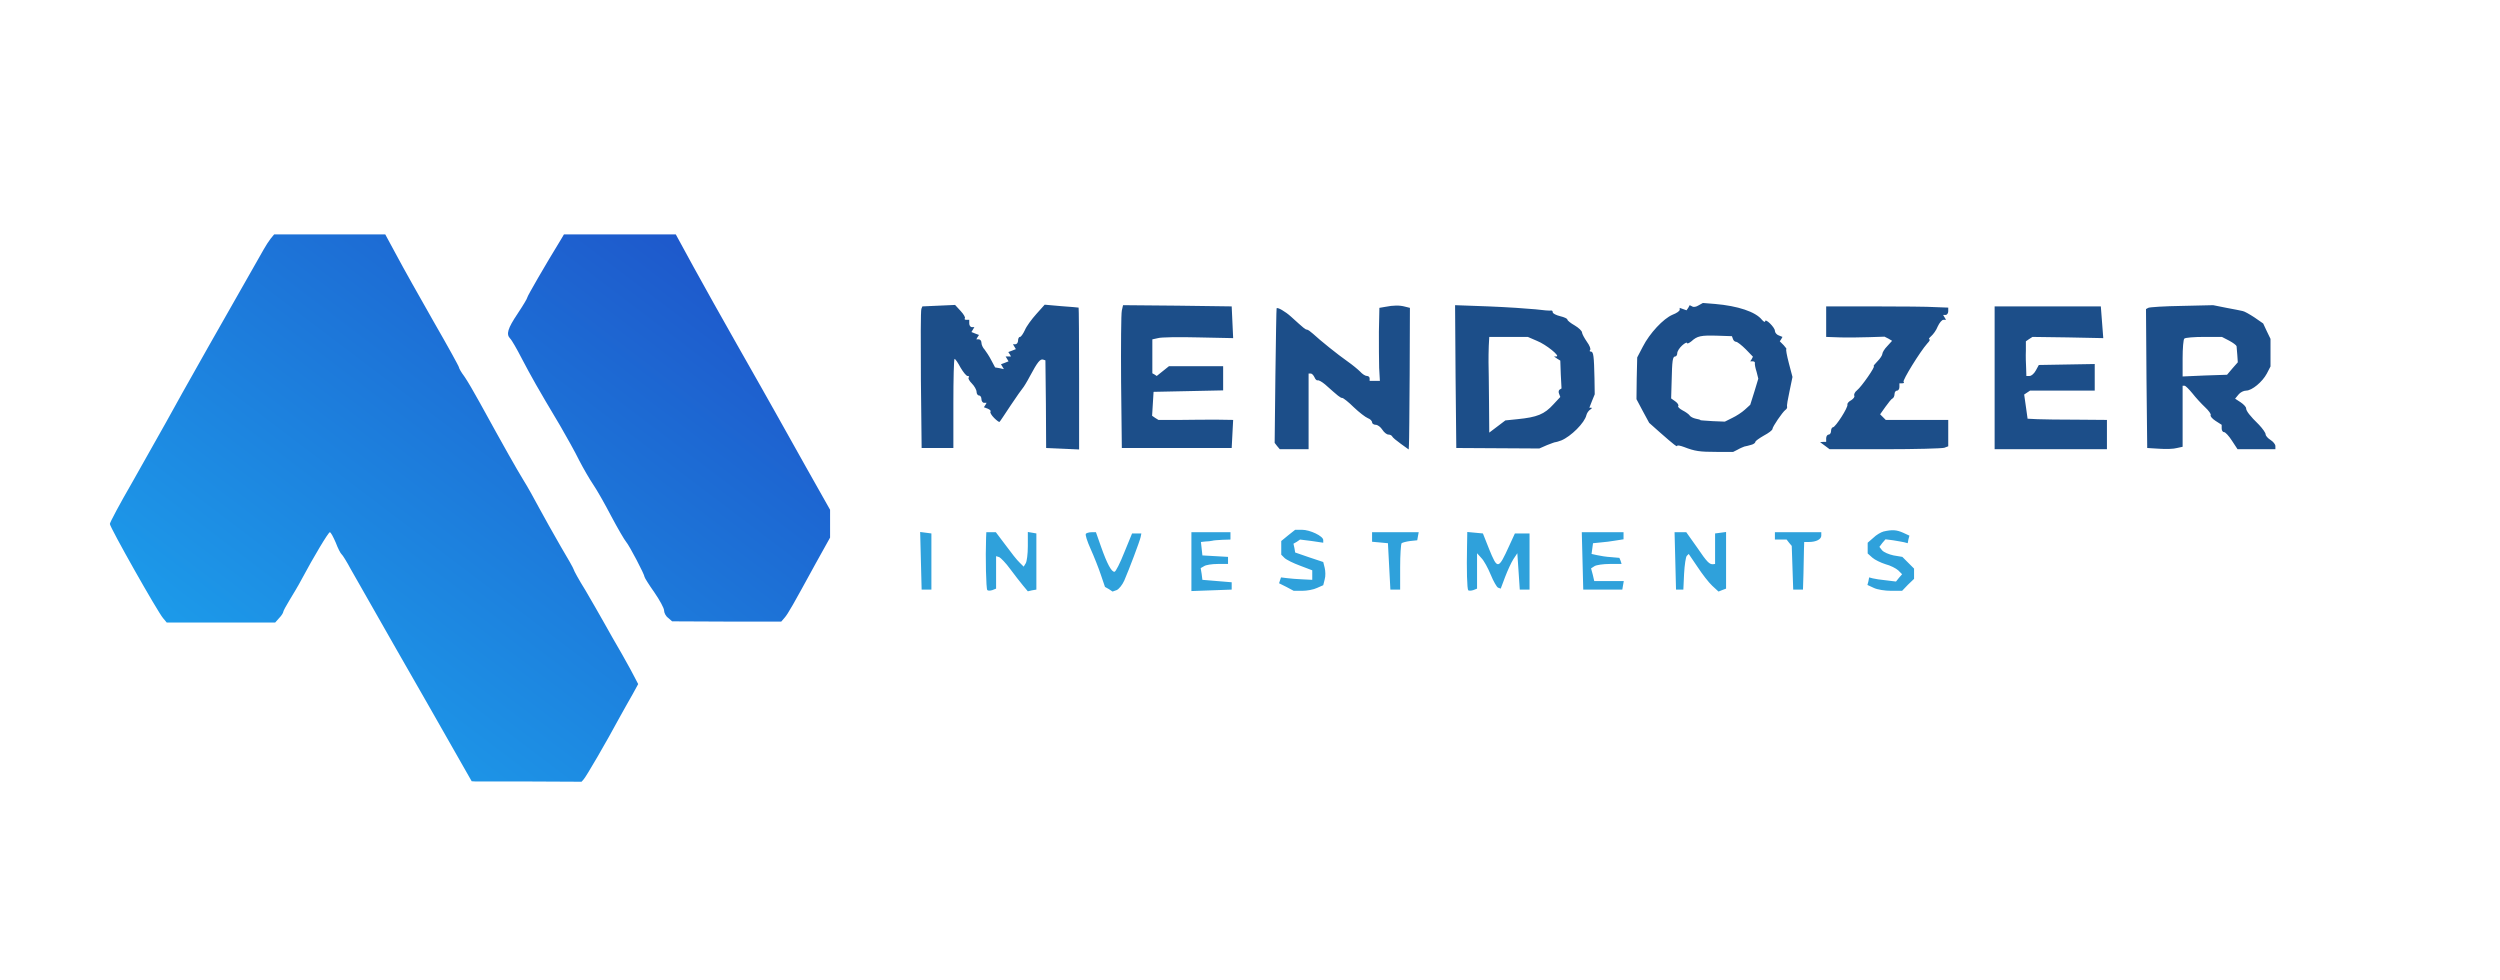
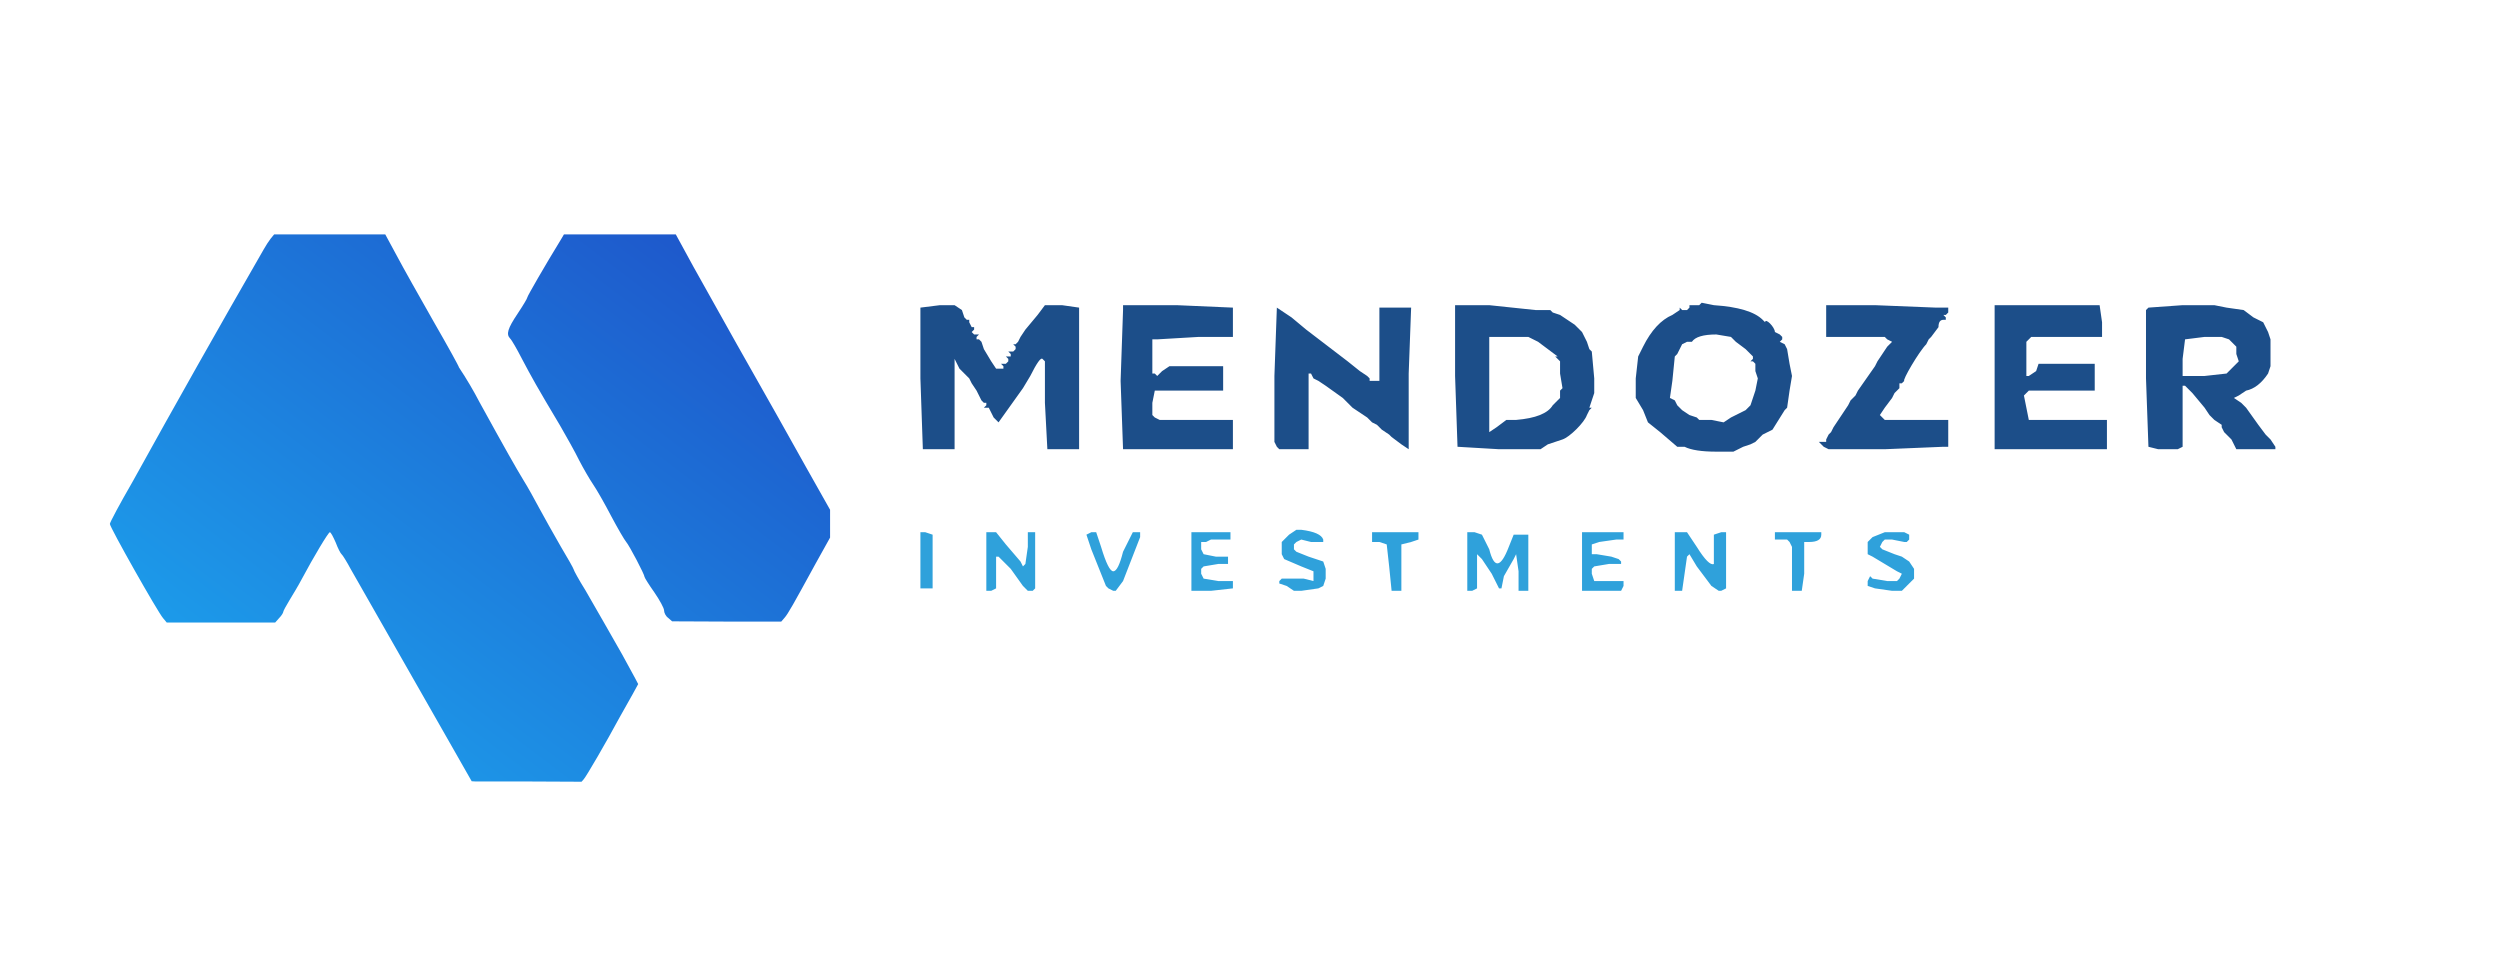
<svg xmlns="http://www.w3.org/2000/svg" viewBox="0 0 1024 401">
  <defs>
    <linearGradient id="a" x1="0%" x2="100%" y1="0%" y2="100%">
-       <stop offset="0%" stop-color="#1CABF1" />
-       <stop offset="100%" stop-color="#1E4FC7" />
+       <stop offset="0%" stop-color="#1cabf1" />
+       <stop offset="100%" stop-color="#1e4fc7" />
    </linearGradient>
  </defs>
-   <path fill="url(#a)" d="M1109 3033c-8-10-20-29-28-43-122-213-353-621-401-710-26-47-88-157-138-245-51-88-92-165-92-171 0-14 196-361 218-386l15-18h444l16 18c10 10 17 22 17 25 0 4 12 26 26 49s37 61 50 86c48 90 109 192 115 192 4 0 14-19 24-42 9-24 20-45 24-48s21-30 37-60c17-30 100-176 185-325 85-148 190-332 233-408l78-137 17-1h225l208-1 8 9c9 8 96 158 147 253 17 30 41 74 54 96l23 42-12 23c-6 13-31 58-54 99-24 41-57 99-73 128-17 30-51 90-77 134-27 43-48 82-48 85s-24 46-54 96c-29 51-69 121-88 157s-48 88-65 115c-28 46-73 125-178 316-23 42-51 90-63 107-12 16-22 33-22 37s-47 89-104 188c-57 100-125 221-151 270l-47 87h-455zm1188-5c-65-106-137-231-137-236 0-4-18-34-40-67-41-61-47-84-31-101 6-5 28-43 49-84 39-74 61-114 156-273 26-45 62-109 78-142 17-33 43-78 58-100s48-80 74-130c26-49 54-97 61-105 13-15 75-133 75-143 0-3 18-32 40-63 22-32 40-65 40-74 0-10 7-24 17-31l16-14 224-1h223l13 15c15 17 35 53 128 223l59 106v114l-97 172c-53 94-107 191-121 216-49 87-60 107-164 290-58 102-138 245-178 318l-72 132h-458z" transform="matrix(.1 0 0 -.1 0 401)" />
-   <path fill="#1C4E89" d="M695.7 125.1c-.9.6-2.1.8-2.6.4l-1-.5-.6 1.1-.7 1-1.4-.5-1.4-.5v.8c0 .5-1.3 1.4-2.9 2-3.8 1.6-9.4 7.6-12.2 13.1l-2.3 4.4-.2 8.6-.1 8.5 2.6 4.9 2.6 4.8 4.5 4c5.8 5.1 7 6 7 5.4 0-.3 1.2-.1 2.8.5 4.4 1.7 6.3 2 13.4 2h6.7l1.8-.9c1-.6 2.3-1.1 2.8-1.3.6-.1 1.8-.4 2.8-.7.9-.2 1.7-.8 1.7-1.2s1.6-1.5 3.5-2.6c1.9-1 3.5-2.2 3.5-2.7 0-.9 4.1-6.9 5.3-7.8.5-.3.8-.9.7-1.3-.2-.4.3-3.2 1-6.4l1.2-5.8-1.5-5.7c-.8-3.1-1.3-5.7-1-5.7.2 0-.3-.7-1.1-1.6l-1.6-1.6.6-.9.5-.9-1.5-.6c-.9-.3-1.6-1.2-1.6-1.9 0-1.4-4-5.3-4-3.9 0 .5-.6.2-1.3-.6-2.6-3.3-9.9-5.7-19.2-6.5l-5-.4zm14.1 13.7c.2.7.8 1.2 1.3 1.2s2.3 1.4 4 3.1l2.9 3-.5 1-.6.9h1c.6 0 1 .3.9.7-.1.5.2 2.1.7 3.6l.7 2.8-1.6 5.3-1.7 5.4-2.2 2c-1.2 1.1-3.5 2.6-5.2 3.4l-3 1.5-5-.2c-2.7-.2-5-.3-5-.4 0-.2-.9-.4-1.9-.6s-2.2-.8-2.5-1.3-1.7-1.5-2.9-2.1c-1.3-.7-2.1-1.5-1.8-1.8s-.2-1.2-1.2-1.9l-1.7-1.2.2-6.9c.2-8.7.4-10.3 1.5-10.3.4 0 .8-.6.8-1.3 0-.8.9-2.2 2-3.2s2-1.4 2-1 .8.1 1.8-.7c2.4-2.2 3.9-2.5 10.6-2.3l6 .2zm-332.4-12.3c-.3.6-.3 13.6-.2 29l.3 28h13v-18.3c0-10 .2-18.2.5-18.2s1.4 1.6 2.4 3.5c1.1 1.9 2.4 3.5 2.9 3.5.6 0 .8.3.5.6-.4.3.2 1.4 1.3 2.5 1 1 1.9 2.6 1.9 3.4s.5 1.5 1 1.5c.6 0 1 .7 1 1.5s.5 1.5 1.1 1.5h1l-.5.9-.6.9 1.6.6c.9.4 1.4.9 1.1 1.2s.4 1.5 1.5 2.6 2.1 1.8 2.2 1.6c.2-.1 2.2-3.2 4.6-6.8s4.6-6.7 4.9-7 1.7-2.5 3-5c3.1-5.8 4.2-7.1 5.4-6.7l.9.3.2 17.9.1 18 6.8.3 6.7.3V155c0-15.9-.1-29-.2-29-.2-.1-3.4-.3-7.1-.6l-6.8-.6-3.4 3.8c-1.9 2.1-4.1 5.1-4.7 6.6-.7 1.5-1.6 2.8-2 2.8-.5 0-.8.7-.8 1.5s-.5 1.5-1.1 1.5h-1l.6 1 .6 1-1.5.6-1.6.6.6.9.5.9h-2.2l.6 1 .6 1-1.5.6-1.6.6.6 1 .6 1-1.8-.4-1.8-.3-1.6-3c-.8-1.6-2.1-3.5-2.7-4.3-.7-.7-1.3-2-1.3-2.8s-.5-1.4-1.1-1.4h-1l.5-.9.6-.9-1.6-.6-1.5-.6.6-1 .6-1h-1c-.6 0-1.1-.7-1.1-1.5V131h-1.2c-.6 0-.9-.3-.6-.6s-.4-1.6-1.7-3l-2.3-2.5-6.7.3-6.7.3zm82.1.7c-.3 1.3-.4 14.4-.3 29.3l.3 27h45l.3-5.8.3-5.7-6.3-.1c-3.5 0-10.3 0-15.3.1h-9l-1.3-.8-1.3-.9.3-4.9.3-4.9 14.3-.3 14.2-.3V150h-22.2l-2.5 2-2.5 2-.9-.6-.9-.5V139l2.3-.5c1.2-.4 8.7-.5 16.5-.3l14.3.3-.3-6.5-.3-6.5-22.2-.3-22.3-.2zm107.8-1.5-2.3.4-.2 9.7c0 5.3 0 12.1.1 14.9l.3 5.3H561v-1c0-.6-.5-1-1.1-1-.7 0-1.9-.8-2.8-1.8-.9-.9-3.2-2.8-5.2-4.2-4-2.8-11.2-8.6-14.1-11.3-1-.9-2.1-1.7-2.5-1.7-.6 0-1.1-.4-6.5-5.3-2.3-2.1-5.6-4-5.9-3.4-.1.1-.3 12.5-.5 27.6l-.3 27.5 1 1.3 1.1 1.3H536v-31h.9c.5 0 1.1.7 1.5 1.5.3.8.9 1.4 1.3 1.3.4-.2 1.8.6 3.1 1.7 5.4 4.8 6.2 5.5 7 5.5.4 0 2.6 1.7 4.7 3.8 2.2 2.1 4.8 4.1 5.8 4.5.9.3 1.7 1.1 1.7 1.7 0 .5.7 1 1.5 1s2 .9 2.7 2 1.8 2 2.5 2c.6 0 1.3.3 1.5.7.2.5 1.8 1.8 3.6 3.1l3.2 2.3.1-1.8c.1-1 .2-14 .3-29l.1-27.2-2-.5c-2.2-.6-4.7-.6-8.2.1m28.9 28.6.3 29.2 17 .1 17 .1 3.2-1.4c1.8-.7 3.4-1.3 3.5-1.2.2 0 1.2-.3 2.3-.7 3.9-1.6 9.6-7.2 10.3-10.4.2-.8.9-1.8 1.5-2.2.7-.4.9-.8.5-.8h-.8l1.1-2.8 1.1-2.7-.1-6.5c-.2-9.2-.4-11-1.5-11-.5 0-.6-.3-.3-.6.4-.4-.2-1.9-1.3-3.4-1.1-1.6-2-3.3-2-3.8 0-.6-1.3-1.9-3-2.9-1.6-.9-3-2-3-2.4s-1.3-1-3-1.4c-1.6-.4-3-1.1-3-1.6s-.3-.8-.7-.7c-.5.1-3.3-.1-6.3-.5-3-.3-11.7-.9-19.3-1.2L596 125zm33.3-14.7c3.8 1.5 9.8 6.4 8 6.4h-1l1.3.9 1.3.8.2 5.7.3 5.7-.8.5c-.4.3-.5 1-.2 1.7l.5 1.3-2.8 3c-3.7 4.1-6.7 5.3-14.8 6.1l-4.9.5-3.3 2.5-3.3 2.5-.1-12.8c-.1-7.1-.1-14.3-.2-15.9 0-1.7 0-4.7.1-6.8l.2-3.7h15.8zm118.5-7.9v6.3l5.8.2c3.1.1 8.5 0 11.9-.1l6.2-.2 1.6.8 1.5.9-2 2.2c-1.1 1.1-2 2.6-2 3.2 0 .5-.9 1.9-2 3s-1.8 2-1.5 2c.8 0-5 8.4-6.9 9.9-.9.7-1.3 1.7-1.1 2.2.3.4-.3 1.2-1.2 1.8-1 .5-1.7 1.3-1.6 1.8.4 1.1-4.9 9.3-5.9 9.3-.4 0-.8.7-.8 1.5s-.4 1.5-1 1.5c-.5 0-1 .7-1 1.5v1.5h-1.2l-1.3.1 1.9 1.4 2 1.5h22.7c12.5 0 23.4-.3 24.3-.6l1.6-.6V172h-25.6l-1.2-1.2-1.1-1.1 2.2-3.1c1.2-1.7 2.5-3.3 2.9-3.4.4-.2.8-1 .8-1.8s.5-1.4 1-1.4c.6 0 1-.7 1-1.5V157h1.2c.6 0 .9-.3.5-.6-.5-.6 6.7-12.3 9.7-15.7.9-.9 1.3-1.7.9-1.7-.5 0-.1-.6.7-1.3s2.1-2.4 2.7-4c.7-1.5 1.7-2.7 2.3-2.7h1.1l-.6-1-.6-1h1c.6 0 1.1-.7 1.1-1.5V126l-5.2-.2c-2.9-.2-14.2-.3-25-.3H748zm69 23V184h46v-12l-12.2-.1c-6.8 0-14.1-.1-16.3-.2l-4-.2-.7-5-.7-4.9 1.2-.8 1.2-.8H858v-10.9l-11.5.2-11.4.2-1.2 2.2c-.7 1.3-1.8 2.3-2.6 2.3H830l-.1-3.3c-.1-1.7-.2-4.9-.1-7.1v-3.8l1.3-.9 1.4-.9 14.5.2 14.5.3-.5-6.5-.5-6.5H817zm62.9-28.6-.9.5.2 28.5.3 28.4 4.9.3c2.7.2 6 .1 7.3-.3l2.3-.5v-25h.8c.4 0 1.8 1.4 3.2 3.1 1.4 1.8 3.7 4.3 5.2 5.7s2.5 2.8 2.3 3.2c-.3.4.6 1.5 2 2.4l2.5 1.6v1.5c0 .8.4 1.5 1 1.5.5 0 2 1.6 3.2 3.5l2.3 3.5H932v-1.3c0-.7-.9-1.8-2-2.5s-2-1.7-2-2.3-1.2-2.3-2.7-3.9c-3.8-3.7-5.3-5.7-5.3-6.8 0-.5-1-1.6-2.2-2.4l-2.3-1.5 1.4-1.7c.7-.9 2.1-1.6 3.1-1.6 2.4 0 6.7-3.6 8.5-7l1.5-2.9v-11.3l-1.5-3.1-1.5-3.2-3.6-2.5c-2-1.3-4.1-2.5-4.8-2.6-.6-.2-3.6-.7-6.6-1.3l-5.5-1.1-12.8.3c-7.1.1-13.3.5-13.8.8m33.1 13.4c1.7.9 3 1.9 3.1 2.3 0 .4.2 2 .3 3.6l.2 3-2.2 2.5-2.2 2.6-9.1.3-9.1.4v-7.4c0-4.1.3-7.8.7-8.1.3-.4 4-.7 8-.7h7.4z" />
-   <path fill="#2FA1DB" d="m527.6 219.3-2.8 2.3v5.6l1.3 1.3c.8.8 3.7 2.2 6.4 3.2l5 1.9v3.9l-4-.2c-2.2-.1-5.1-.3-6.4-.5l-2.4-.3-.4 1.2-.4 1.2 3 1.5 3 1.6h3.5c1.9 0 4.7-.5 6.1-1.2l2.5-1.1.6-2.4c.4-1.3.3-3.4 0-4.7l-.6-2.4-5.7-1.9-5.8-2-.3-1.8-.4-1.8 1.4-.8 1.3-.9 4.8.6 4.7.7v-1.1c0-1.6-5.4-4.2-8.7-4.2h-2.8zm243.9-1.6c-1.1.3-3 1.4-4.2 2.6l-2.3 2v4.4l1.9 1.7c1 .9 3.5 2.1 5.4 2.7 2 .5 4.3 1.7 5.2 2.5l1.6 1.6-1.3 1.5-1.2 1.5-4.1-.5c-2.2-.2-4.6-.6-5.4-.8l-1.5-.4-.3 1.6-.4 1.5 2.6 1.2c1.4.7 4.6 1.2 7.1 1.2h4.5l2.4-2.5 2.5-2.4v-4.2l-2.4-2.4-2.4-2.4-3.6-.6c-1.9-.4-4-1.3-4.7-2.1l-1.1-1.4 1.2-1.6 1.3-1.5 3.1.4c1.7.3 3.7.6 4.5.8l1.5.4.3-1.6.4-1.5-2.6-1.2c-2.7-1.2-4.5-1.3-8-.5m-394.3 12 .3 11.8h4v-23l-2.3-.3-2.3-.3zm26.7-9.5c-.3 8.3 0 21 .5 21.5.3.3 1.2.3 2.1 0l1.5-.6v-13.3l1.3.4c.6.3 2.7 2.4 4.5 4.9 1.8 2.4 4.1 5.4 5.2 6.7l2 2.4 1.7-.4 1.8-.3v-23l-1.7-.3-1.8-.3v5.8c0 3.2-.4 6.4-.9 7.1l-.8 1.3-1.7-1.7c-1-.9-3.5-4.1-5.7-7.1l-4-5.3H404zm40.9-1.6c-.4.3.5 3.1 1.9 6.2s3.3 7.9 4.2 10.6l1.7 5 1.6.9 1.5 1 1.7-.6c.9-.4 2.3-2.1 3.1-3.9 2-4.6 6.3-16 6.7-17.8l.3-1.5h-3.8l-3.2 7.8c-1.7 4.3-3.5 7.9-4 7.9-1.2.1-3-3.1-5.6-10.5l-2-5.7h-1.8c-1 0-2 .3-2.3.6M488 230v12.1l8.3-.3 8.2-.3v-3l-6-.5-6-.5-.3-2.4-.4-2.4 1.4-.8c.7-.5 3.2-.9 5.6-.9h4.2v-2.9l-5.2-.3-5.3-.3-.3-2.8-.3-2.7 1.8-.2c1 0 2.3-.2 2.8-.3.6-.2 2.5-.3 4.3-.4l3.2-.1v-3h-16zm74-10.1v2l3.3.3 3.2.3.5 9.5.5 9.5h4v-9.2c0-5 .3-9.4.6-9.8.4-.3 2-.7 3.5-.9l2.9-.3.3-1.7.3-1.6H562zm38.9 3.8c-.2 9.8 0 17.5.5 18.1.3.2 1.2.2 2.1-.1l1.5-.6v-14.5l1.8 2c1 1 2.7 4.1 3.8 6.8s2.5 5.1 3 5.3l1.1.4 1.8-4.8c1-2.6 2.5-5.9 3.4-7.3l1.6-2.4.5 7.4.5 7.5h4v-23h-6l-2.3 5c-4.5 9.9-4.8 9.9-8.3 1.3l-2.5-6.3-3.2-.3-3.2-.3zm47.3 6 .3 11.8h16l.3-1.8.3-1.7H653l-.6-2.6-.7-2.6 1.4-.9c.8-.5 3.6-.9 6.2-.9h4.9l-.4-1.3-.5-1.2-3.4-.3c-1.9-.1-4.4-.5-5.7-.8l-2.3-.5.3-2.2.3-2.2 3-.3c1.7-.1 4.5-.5 6.3-.8l3.2-.5V218h-17.1zm38 0 .3 11.8h3l.3-6.5c.2-3.6.7-6.9 1.1-7.3l.8-.8 3.6 5.3c1.9 2.9 4.6 6.4 6 7.7l2.6 2.4 1.5-.6 1.6-.6v-23.2l-2.2.3-2.3.3V231l-.8.1c-1.5.1-2.4-.7-6.6-6.9l-4.4-6.2h-4.8zm40.8-10.2v1.5h4.8l1 1.3 1.1 1.3.3 9 .3 8.9h4l.2-6.5c.1-3.6.2-8 .2-9.8l.1-3.2h1.9c3 0 5.1-1.1 5.1-2.6V218h-19z" />
+   <path fill="url(#a)" d="M1109 3033c-8-10-20-29-28-43a63047 63047 0 0 1-539-955c-51-88-92-165-92-171 0-14 196-361 218-386l15-18h444l16 18c10 10 17 22 17 25 0 4 12 26 26 49s37 61 50 86c48 90 109 192 115 192 4 0 14-19 24-42 9-24 20-45 24-48s21-30 37-60l418-733 78-137 17-1h225l208-1 8 9c9 8 96 158 147 253l54 96 23 42-12 23-54 99-73 128-77 134c-27 43-48 82-48 85s-24 46-54 96c-29 51-69 121-88 157s-48 88-65 115c-28 46-73 125-178 316a1561 1561 0 0 1-85 144c0 4-47 89-104 188-57 100-125 221-151 270l-47 87h-455zm1188-5c-65-106-137-231-137-236 0-4-18-34-40-67-41-61-47-84-31-101 6-5 28-43 49-84 39-74 61-114 156-273 26-45 62-109 78-142 17-33 43-78 58-100s48-80 74-130c26-49 54-97 61-105 13-15 75-133 75-143 0-3 18-32 40-63 22-32 40-65 40-74 0-10 7-24 17-31l16-14 224-1h223l13 15c15 17 35 53 128 223l59 106v114l-97 172-121 216-164 290-178 318-72 132h-458z" transform="matrix(.1 0 0 -.1 0 401)" />
+   <path fill="#1c4e89" d="M696 125h-4v1l-1 1h-2l-1-1v1l-3 2q-7 3-12 13l-2 4-1 9v8l3 5 2 5 5 4 7 6h3q4 2 13 2h7l2-1 2-1 3-1 2-1 3-3 4-2 5-8 1-1 1-7 1-6-1-5-1-6-1-2-2-1 1-1v-1l-1-1-2-1c0-2-4-6-4-4l-1-1q-5-5-20-6l-5-1zm14 14 1 1 4 3 3 3v1l-1 1h1l1 1v3l1 3-1 5-2 6-2 2-6 3-3 2-5-1h-5l-1-1-3-1-3-2-2-2-1-2-2-1 1-7 1-10 1-1 2-4 2-1h2q2-3 10-3l6 1zm-333-13v29l1 29h13v-37l2 4 3 3 1 1 1 2 2 3 1 2 1 2 1 1h1v1l-1 1h2l1 2 1 2 2 2 5-7 5-7 3-5q4-8 5-7l1 1v17l1 19h13v-58l-7-1h-7l-3 4-5 6-2 3-1 2-1 1h-1l1 1v1l-1 1h-2l1 1v1h-2l1 1v1l-1 1h-2l1 1v1h-3l-2-3-3-5-1-3-1-1h-1v-1l1-1h-2l-1-1 1-1v-1h-1l-1-2v-1h-1l-1-1-1-3-3-2h-6zm83 1-1 29 1 28h45v-12h-30l-2-1-1-1v-5l1-5h28v-10h-22l-3 2-2 2-1-1h-1v-14h2l17-1h14v-12l-23-1h-22zm107-1h-2v30h-4v-1l-1-1-3-2-5-4-17-13-6-5-6-4-1 28v27l1 2 1 1h12v-31h1l1 2 2 1 3 2 7 5 4 4 6 4 2 2 2 1 2 2 3 2 1 1 4 3 3 2v-31l1-27zm29 28 1 29 17 1h17l3-2 3-1 3-1c3-1 9-7 10-10l1-2 1-1h-1l1-3 1-3v-6l-1-11-1-1-1-3-2-4-3-3-3-2-3-2-3-1-1-1h-6l-19-2h-14zm34-14 8 6h-1l1 1 1 1v5l1 6-1 1v3l-3 3q-3 5-15 6h-4l-4 3-3 2v-39h16zm118-8v6h24l1 1 2 1-2 2-2 3-2 3-1 2-7 10-1 2-2 2-1 2-6 9-1 2-1 1-1 2v1h-3l2 2 2 1h23l24-1h2v-11h-26l-1-1-1-1 2-3 3-4 1-2 1-1 1-1v-2h1l1-1c-1 0 6-12 9-15l1-2 1-1 3-4q0-3 2-3h1v-1l-1-1h1l1-1v-2h-5l-25-1h-20zm69 23v29h46v-12h-32l-1-5-1-5 1-1 1-1h27v-11h-23l-1 3-3 2h-1v-14l1-1 1-1h29v-6l-1-7h-43zm63-29-1 1v28l1 28 4 1h8l2-1v-25h1l3 3 5 6 2 3 2 2 3 2v1l1 2 3 3 2 4h16v-1l-2-3-2-2-3-4-5-7-2-2-3-2 2-1 3-2q5-1 9-7l1-3v-11l-1-3-2-4-4-2-4-3-7-1-5-1h-13zm33 13 3 3v3l1 3-3 3-2 2-9 1h-9v-7l1-8 8-1h7z" />
+   <path fill="#2fa1db" d="m528 219-3 3v5l1 2 7 3 5 2v4l-4-1h-9l-1 1v1l3 1 3 2h3l7-1 2-1 1-3v-4l-1-3-6-2-5-2-1-1v-2l1-1 2-1 4 1h5v-1q-1-3-9-4h-2zm244-1-5 2-2 2v5l2 1 5 3 5 3 2 1-1 2-1 1h-4l-6-1-1-1-1 2v2l3 1 7 1h4l3-3 2-2v-4l-2-3-3-2-3-1-5-2-1-1 1-2 1-1h3l5 1h1l1-1v-2l-2-1zm-395 12v11h5v-22l-3-1h-2zm27-10v22h2l2-1v-13h1l5 5 5 7 2 2h2l1-1v-23h-3v6l-1 7-1 1-1-2-6-7-4-5h-4zm41-1 2 6 4 10 2 5 1 1 2 1h1l3-4 7-18v-2h-3l-4 8q-2 8-4 8t-5-10l-2-6h-2zm43 11v12h8l9-1v-3h-6l-6-1-1-2v-2l1-1 6-1h4v-3h-5l-5-1-1-2v-3h2l2-1h8v-3h-16zm74-10v2h3l3 1 1 9 1 10h4v-19l4-1 3-1v-3h-19zm39 4v18h2l2-1v-14l2 2 4 6 3 6h1l1-5 4-7 1-2 1 7v8h4v-23h-6l-2 5q-5 13-8 1l-3-6-3-1h-3zm47 6v12h16l1-2v-2h-12l-1-3v-2l1-1 6-1h5v-1l-1-1-3-1-6-1h-2v-4l3-1 7-1h3v-3h-17zm38 0v12h3l1-7 1-7 1-1 3 5 6 8 3 2h1l2-1v-23h-2l-3 1v12q-2 1-7-7l-4-6h-5zm41-10v1h5l1 1 1 2v18h4l1-7v-13h2q5 0 5-3v-1h-19z" />
</svg>
